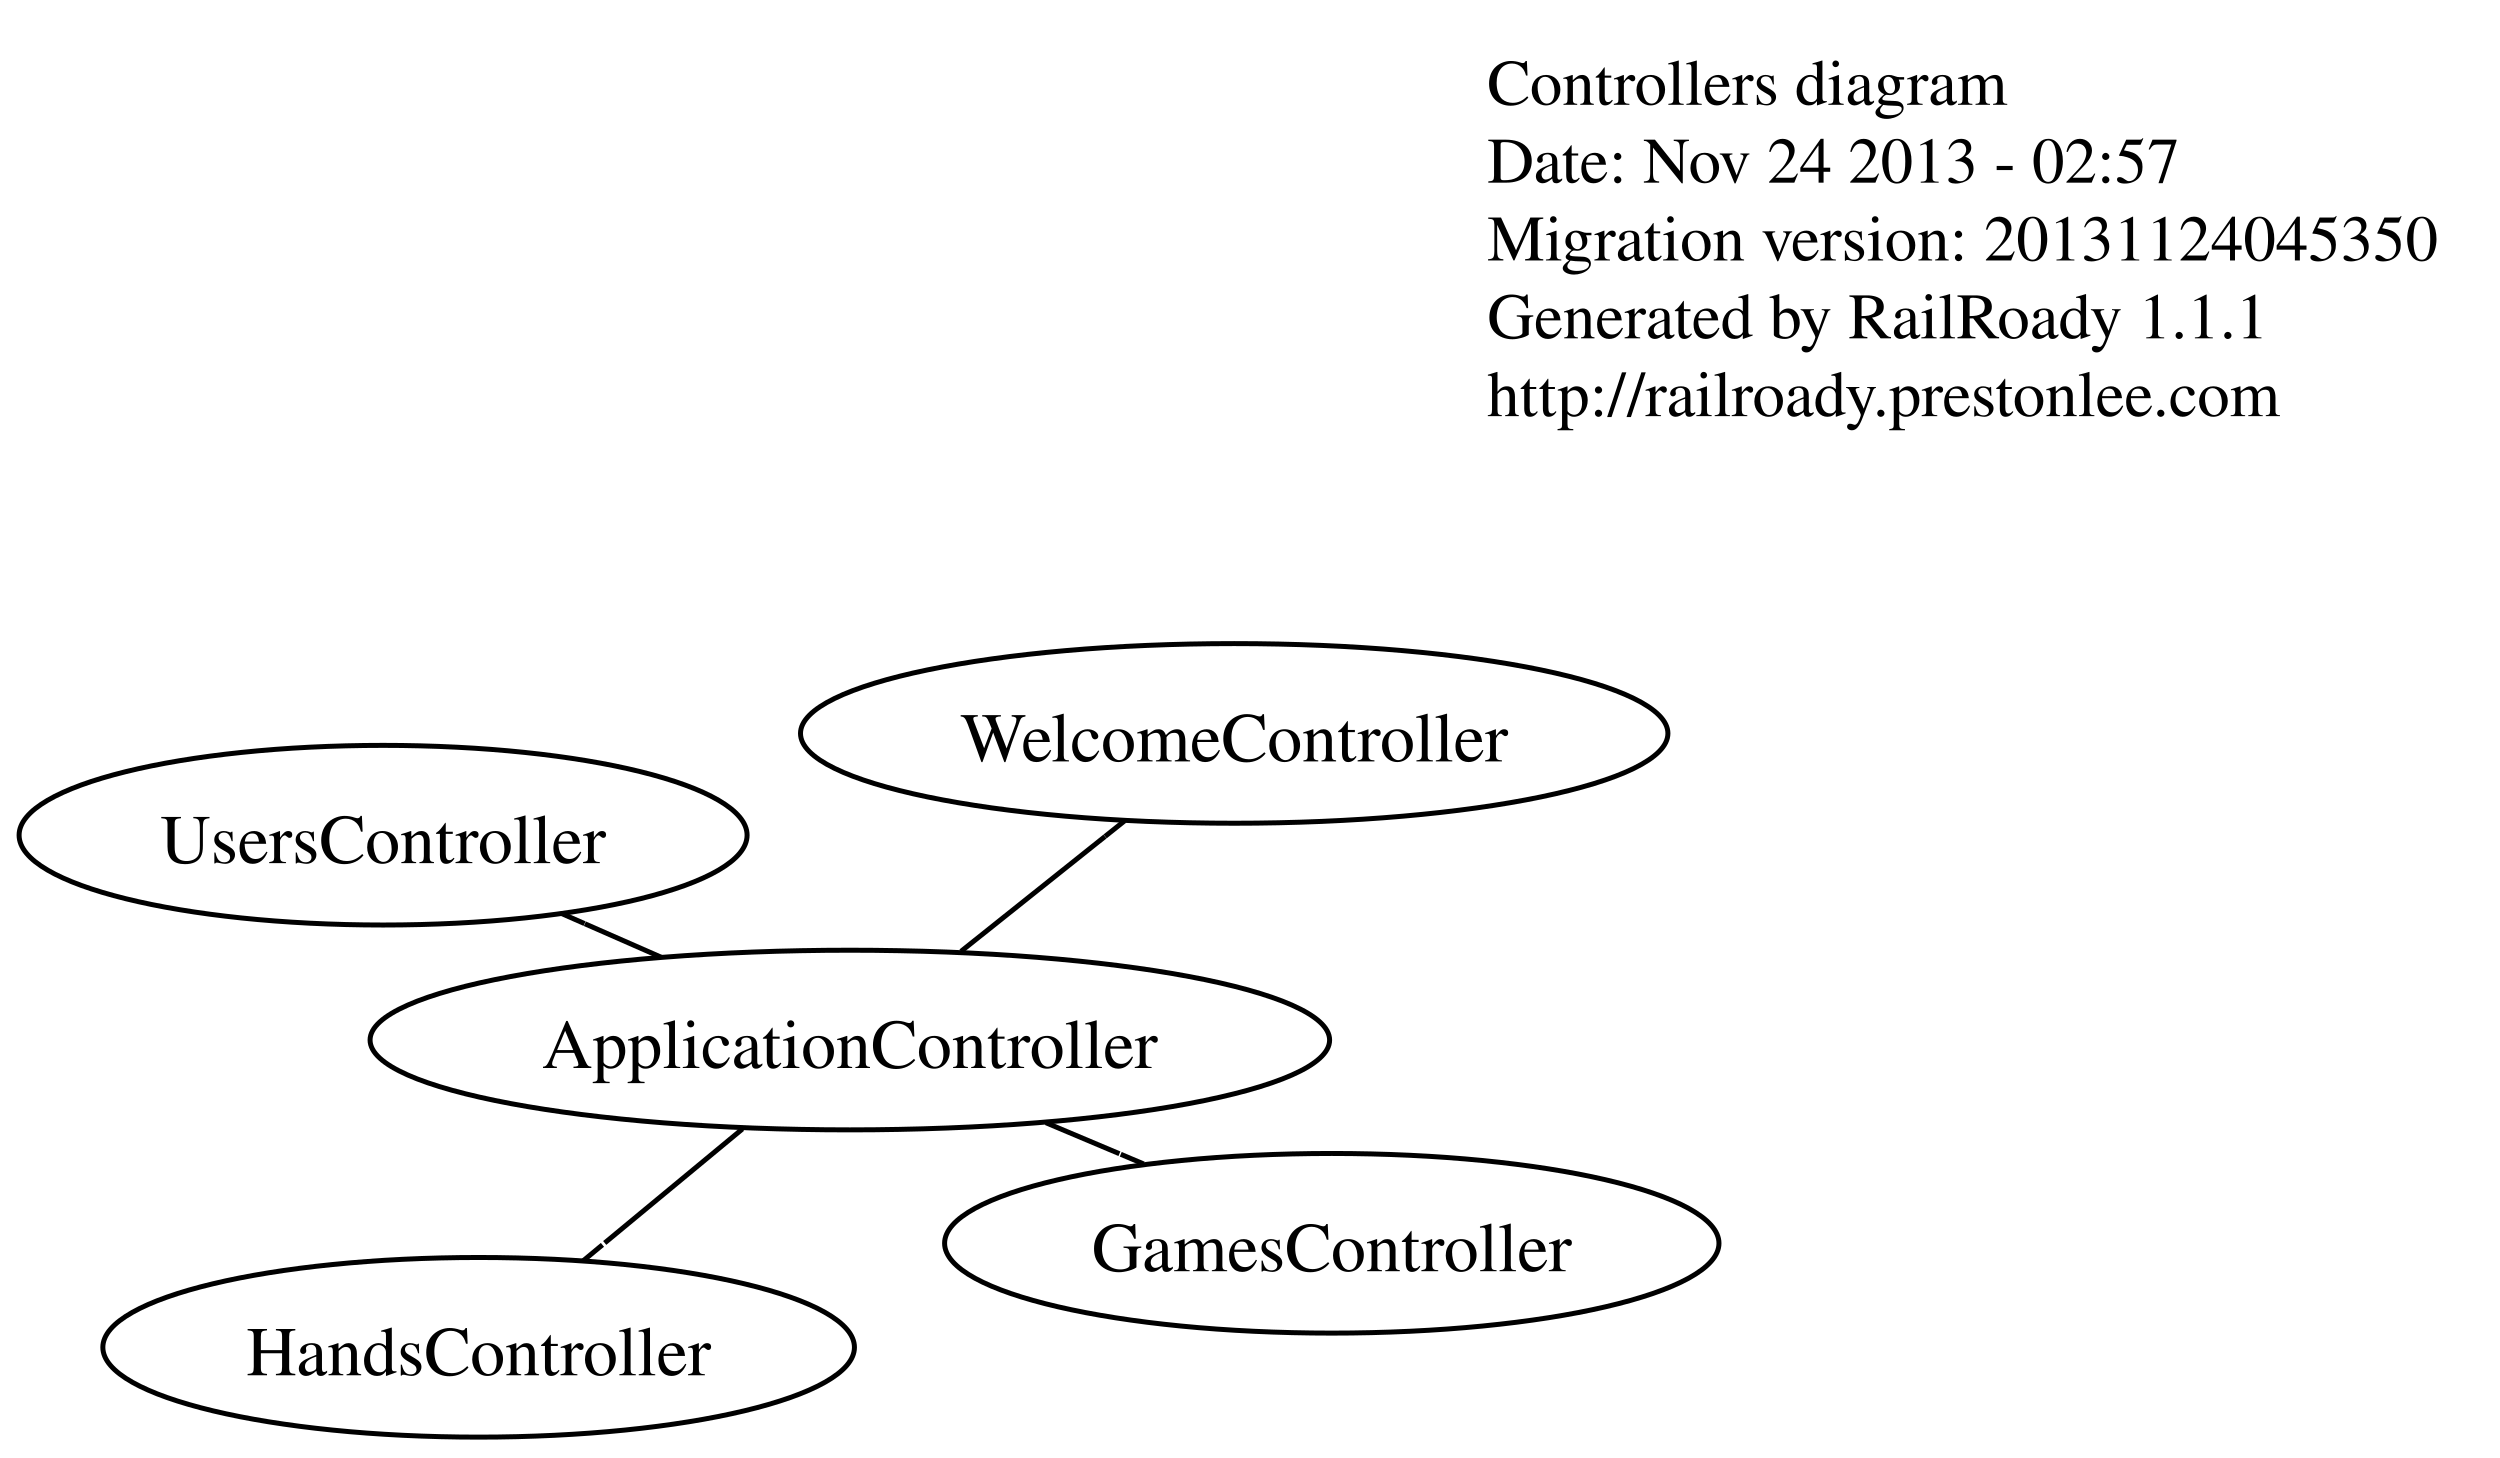
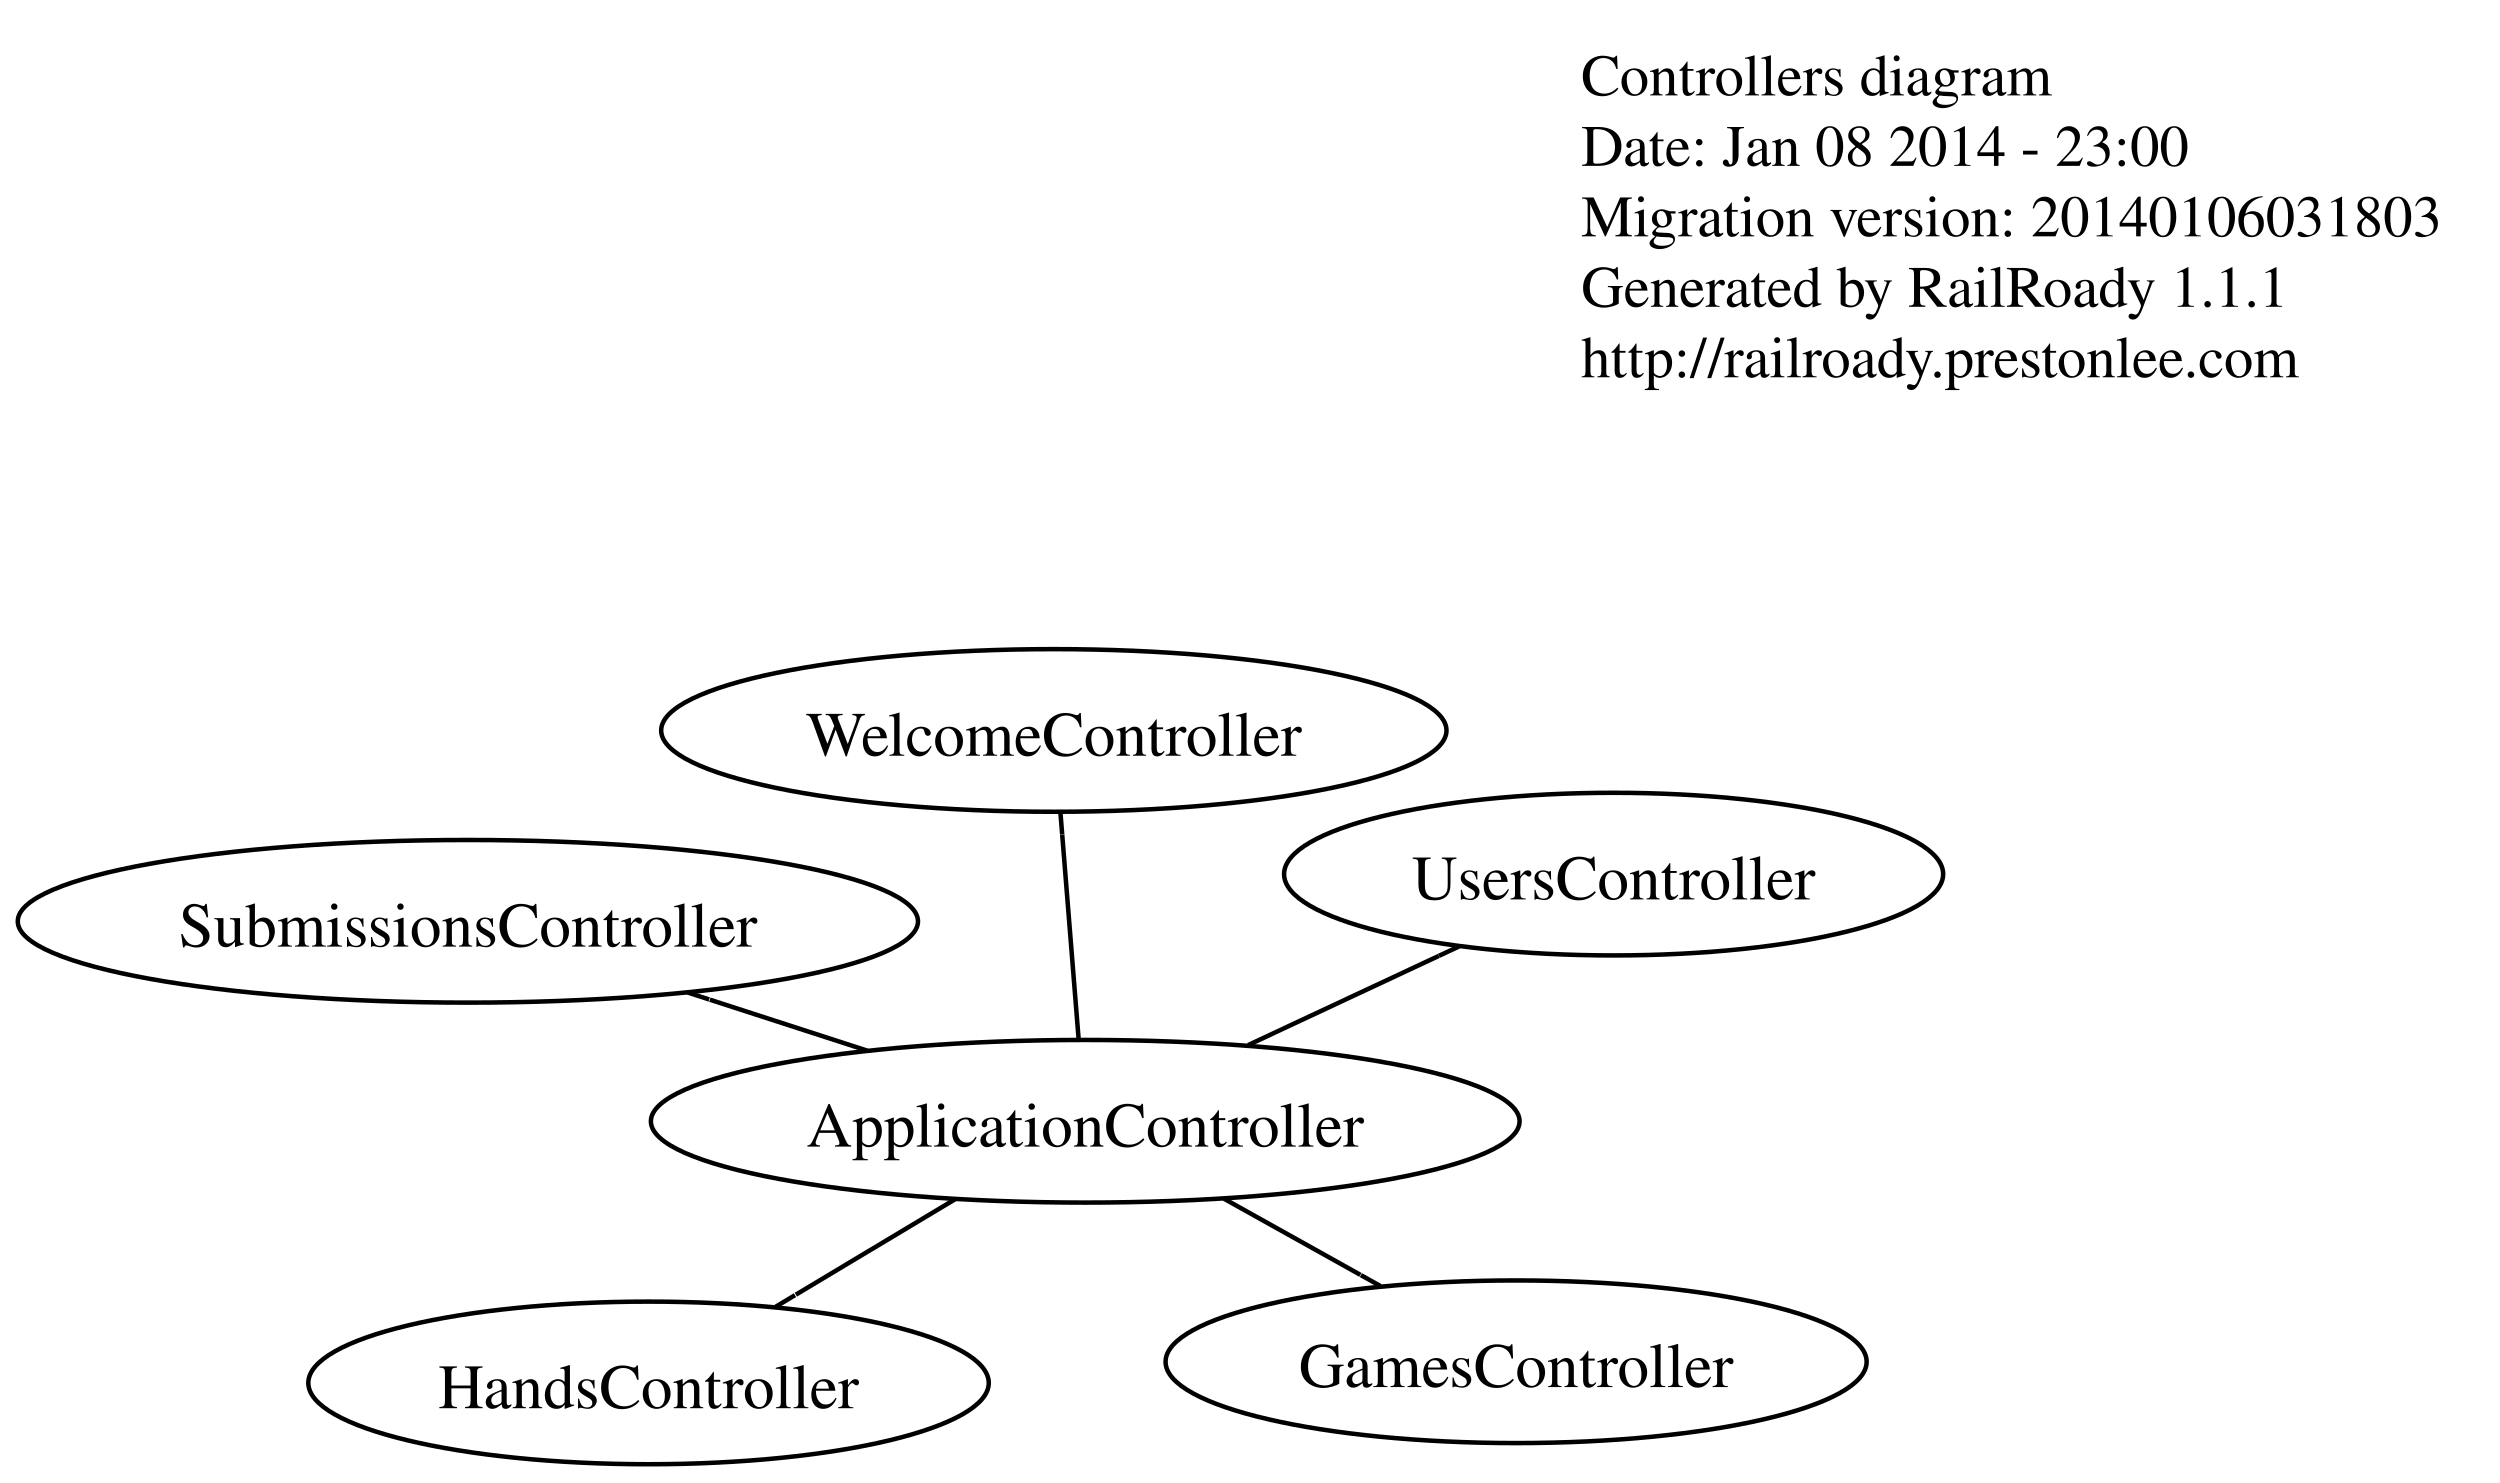
- <svg xmlns="http://www.w3.org/2000/svg" width="501pt" height="292pt" viewBox="0.00 0.00 500.90 292.00">
-   <g id="graph0" class="graph" transform="scale(1 1) rotate(0) translate(4 288)">
-     <polygon fill="white" stroke="white" points="-4,4 -4,-288 496.899,-288 496.899,4 -4,4" />
+ <svg xmlns="http://www.w3.org/2000/svg" width="553pt" height="328pt" viewBox="0.00 0.00 553.38 328.00">
+   <g id="graph0" class="graph" transform="scale(1 1) rotate(0) translate(4 324)">
+     <polygon fill="white" stroke="white" points="-4,4 -4,-324 549.375,-324 549.375,4 -4,4" />
    <g id="node1" class="node">
-       <text text-anchor="start" x="294" y="-267" font-family="Times,serif" font-size="13.00">Controllers diagram</text>
-       <text text-anchor="start" x="294" y="-251.4" font-family="Times,serif" font-size="13.00">Date: Nov 24 2013 - 02:57</text>
-       <text text-anchor="start" x="294" y="-235.8" font-family="Times,serif" font-size="13.00">Migration version: 20131124045350</text>
-       <text text-anchor="start" x="294" y="-220.2" font-family="Times,serif" font-size="13.00">Generated by RailRoady 1.1.1</text>
-       <text text-anchor="start" x="294" y="-204.6" font-family="Times,serif" font-size="13.00">http://railroady.prestonlee.com</text>
+       <text text-anchor="start" x="346" y="-303" font-family="Times,serif" font-size="13.00">Controllers diagram</text>
+       <text text-anchor="start" x="346" y="-287.4" font-family="Times,serif" font-size="13.00">Date: Jan 08 2014 - 23:00</text>
+       <text text-anchor="start" x="346" y="-271.8" font-family="Times,serif" font-size="13.00">Migration version: 20140106031803</text>
+       <text text-anchor="start" x="346" y="-256.2" font-family="Times,serif" font-size="13.00">Generated by RailRoady 1.1.1</text>
+       <text text-anchor="start" x="346" y="-240.6" font-family="Times,serif" font-size="13.00">http://railroady.prestonlee.com</text>
    </g>
    <g id="node2" class="node">
-       <ellipse fill="none" stroke="black" cx="166.258" cy="-79.575" rx="96.145" ry="18" />
-       <text text-anchor="middle" x="166.258" y="-73.975" font-family="Times,serif" font-size="14.00">ApplicationController</text>
+       <ellipse fill="none" stroke="black" cx="236.218" cy="-75.917" rx="96.145" ry="18" />
+       <text text-anchor="middle" x="236.218" y="-70.317" font-family="Times,serif" font-size="14.00">ApplicationController</text>
    </g>
    <g id="node3" class="node">
-       <ellipse fill="none" stroke="black" cx="262.839" cy="-38.846" rx="77.592" ry="18" />
-       <text text-anchor="middle" x="262.839" y="-33.246" font-family="Times,serif" font-size="14.00">GamesController</text>
+       <ellipse fill="none" stroke="black" cx="331.592" cy="-22.684" rx="77.592" ry="18" />
+       <text text-anchor="middle" x="331.592" y="-17.084" font-family="Times,serif" font-size="14.00">GamesController</text>
    </g>
    <g id="edge1" class="edge">
-       <path fill="none" stroke="black" d="M205.541,-63.009C210.398,-60.961 215.381,-58.859 220.284,-56.792" />
-       <polyline fill="none" stroke="black" points="225.152,-54.739 220.545,-56.682 " />
+       <path fill="none" stroke="black" d="M266.92,-58.781C276.553,-53.404 287.25,-47.434 297.126,-41.922" />
+       <polyline fill="none" stroke="black" points="301.599,-39.425 297.233,-41.862 " />
    </g>
    <g id="node4" class="node">
-       <ellipse fill="none" stroke="black" cx="91.87" cy="-18" rx="75.31" ry="18" />
-       <text text-anchor="middle" x="91.87" y="-12.4" font-family="Times,serif" font-size="14.00">HandsController</text>
+       <ellipse fill="none" stroke="black" cx="139.556" cy="-18" rx="75.31" ry="18" />
+       <text text-anchor="middle" x="139.556" y="-12.4" font-family="Times,serif" font-size="14.00">HandsController</text>
    </g>
    <g id="edge2" class="edge">
-       <path fill="none" stroke="black" d="M144.742,-61.765C136.113,-54.622 126.106,-46.339 117.135,-38.913" />
-       <polyline fill="none" stroke="black" points="112.824,-35.345 116.676,-38.534 " />
+       <path fill="none" stroke="black" d="M207.478,-58.697C196.375,-52.044 183.611,-44.396 172.167,-37.539" />
+       <polyline fill="none" stroke="black" points="167.686,-34.855 171.975,-37.425 " />
    </g>
    <g id="node5" class="node">
-       <ellipse fill="none" stroke="black" cx="72.722" cy="-120.627" rx="72.945" ry="18" />
-       <text text-anchor="middle" x="72.722" y="-115.027" font-family="Times,serif" font-size="14.00">UsersController</text>
+       <ellipse fill="none" stroke="black" cx="99.566" cy="-120.18" rx="99.633" ry="18" />
+       <text text-anchor="middle" x="99.566" y="-114.58" font-family="Times,serif" font-size="14.00">SubmissionsController</text>
    </g>
    <g id="edge3" class="edge">
-       <path fill="none" stroke="black" d="M128.483,-96.154C123.436,-98.369 118.245,-100.647 113.155,-102.881" />
-       <polyline fill="none" stroke="black" points="108.517,-104.917 113.095,-102.908 " />
+       <path fill="none" stroke="black" d="M188.04,-91.522C176.744,-95.181 164.641,-99.101 153.127,-102.831" />
+       <polyline fill="none" stroke="black" points="148.232,-104.417 152.988,-102.876 " />
    </g>
    <g id="node6" class="node">
-       <ellipse fill="none" stroke="black" cx="243.285" cy="-141.024" rx="86.915" ry="18" />
-       <text text-anchor="middle" x="243.285" y="-135.424" font-family="Times,serif" font-size="14.00">WelcomeController</text>
+       <ellipse fill="none" stroke="black" cx="353.177" cy="-130.626" rx="72.945" ry="18" />
+       <text text-anchor="middle" x="353.177" y="-125.026" font-family="Times,serif" font-size="14.00">UsersController</text>
    </g>
    <g id="edge4" class="edge">
-       <path fill="none" stroke="black" d="M188.537,-97.349C197.557,-104.544 208.03,-112.9 217.387,-120.364" />
-       <polyline fill="none" stroke="black" points="221.321,-123.503 217.413,-120.385 " />
+       <path fill="none" stroke="black" d="M272.264,-92.778C285.651,-99.04 300.887,-106.167 314.5,-112.534" />
+       <polyline fill="none" stroke="black" points="319.049,-114.662 314.52,-112.543 " />
+     </g>
+     <g id="node7" class="node">
+       <ellipse fill="none" stroke="black" cx="229.268" cy="-162.426" rx="86.915" ry="18" />
+       <text text-anchor="middle" x="229.268" y="-156.826" font-family="Times,serif" font-size="14.00">WelcomeController</text>
+     </g>
+     <g id="edge5" class="edge">
+       <path fill="none" stroke="black" d="M234.744,-94.263C233.686,-107.427 232.254,-125.259 231.119,-139.382" />
+       <polyline fill="none" stroke="black" points="230.716,-144.403 231.116,-139.419 " />
    </g>
  </g>
</svg>
